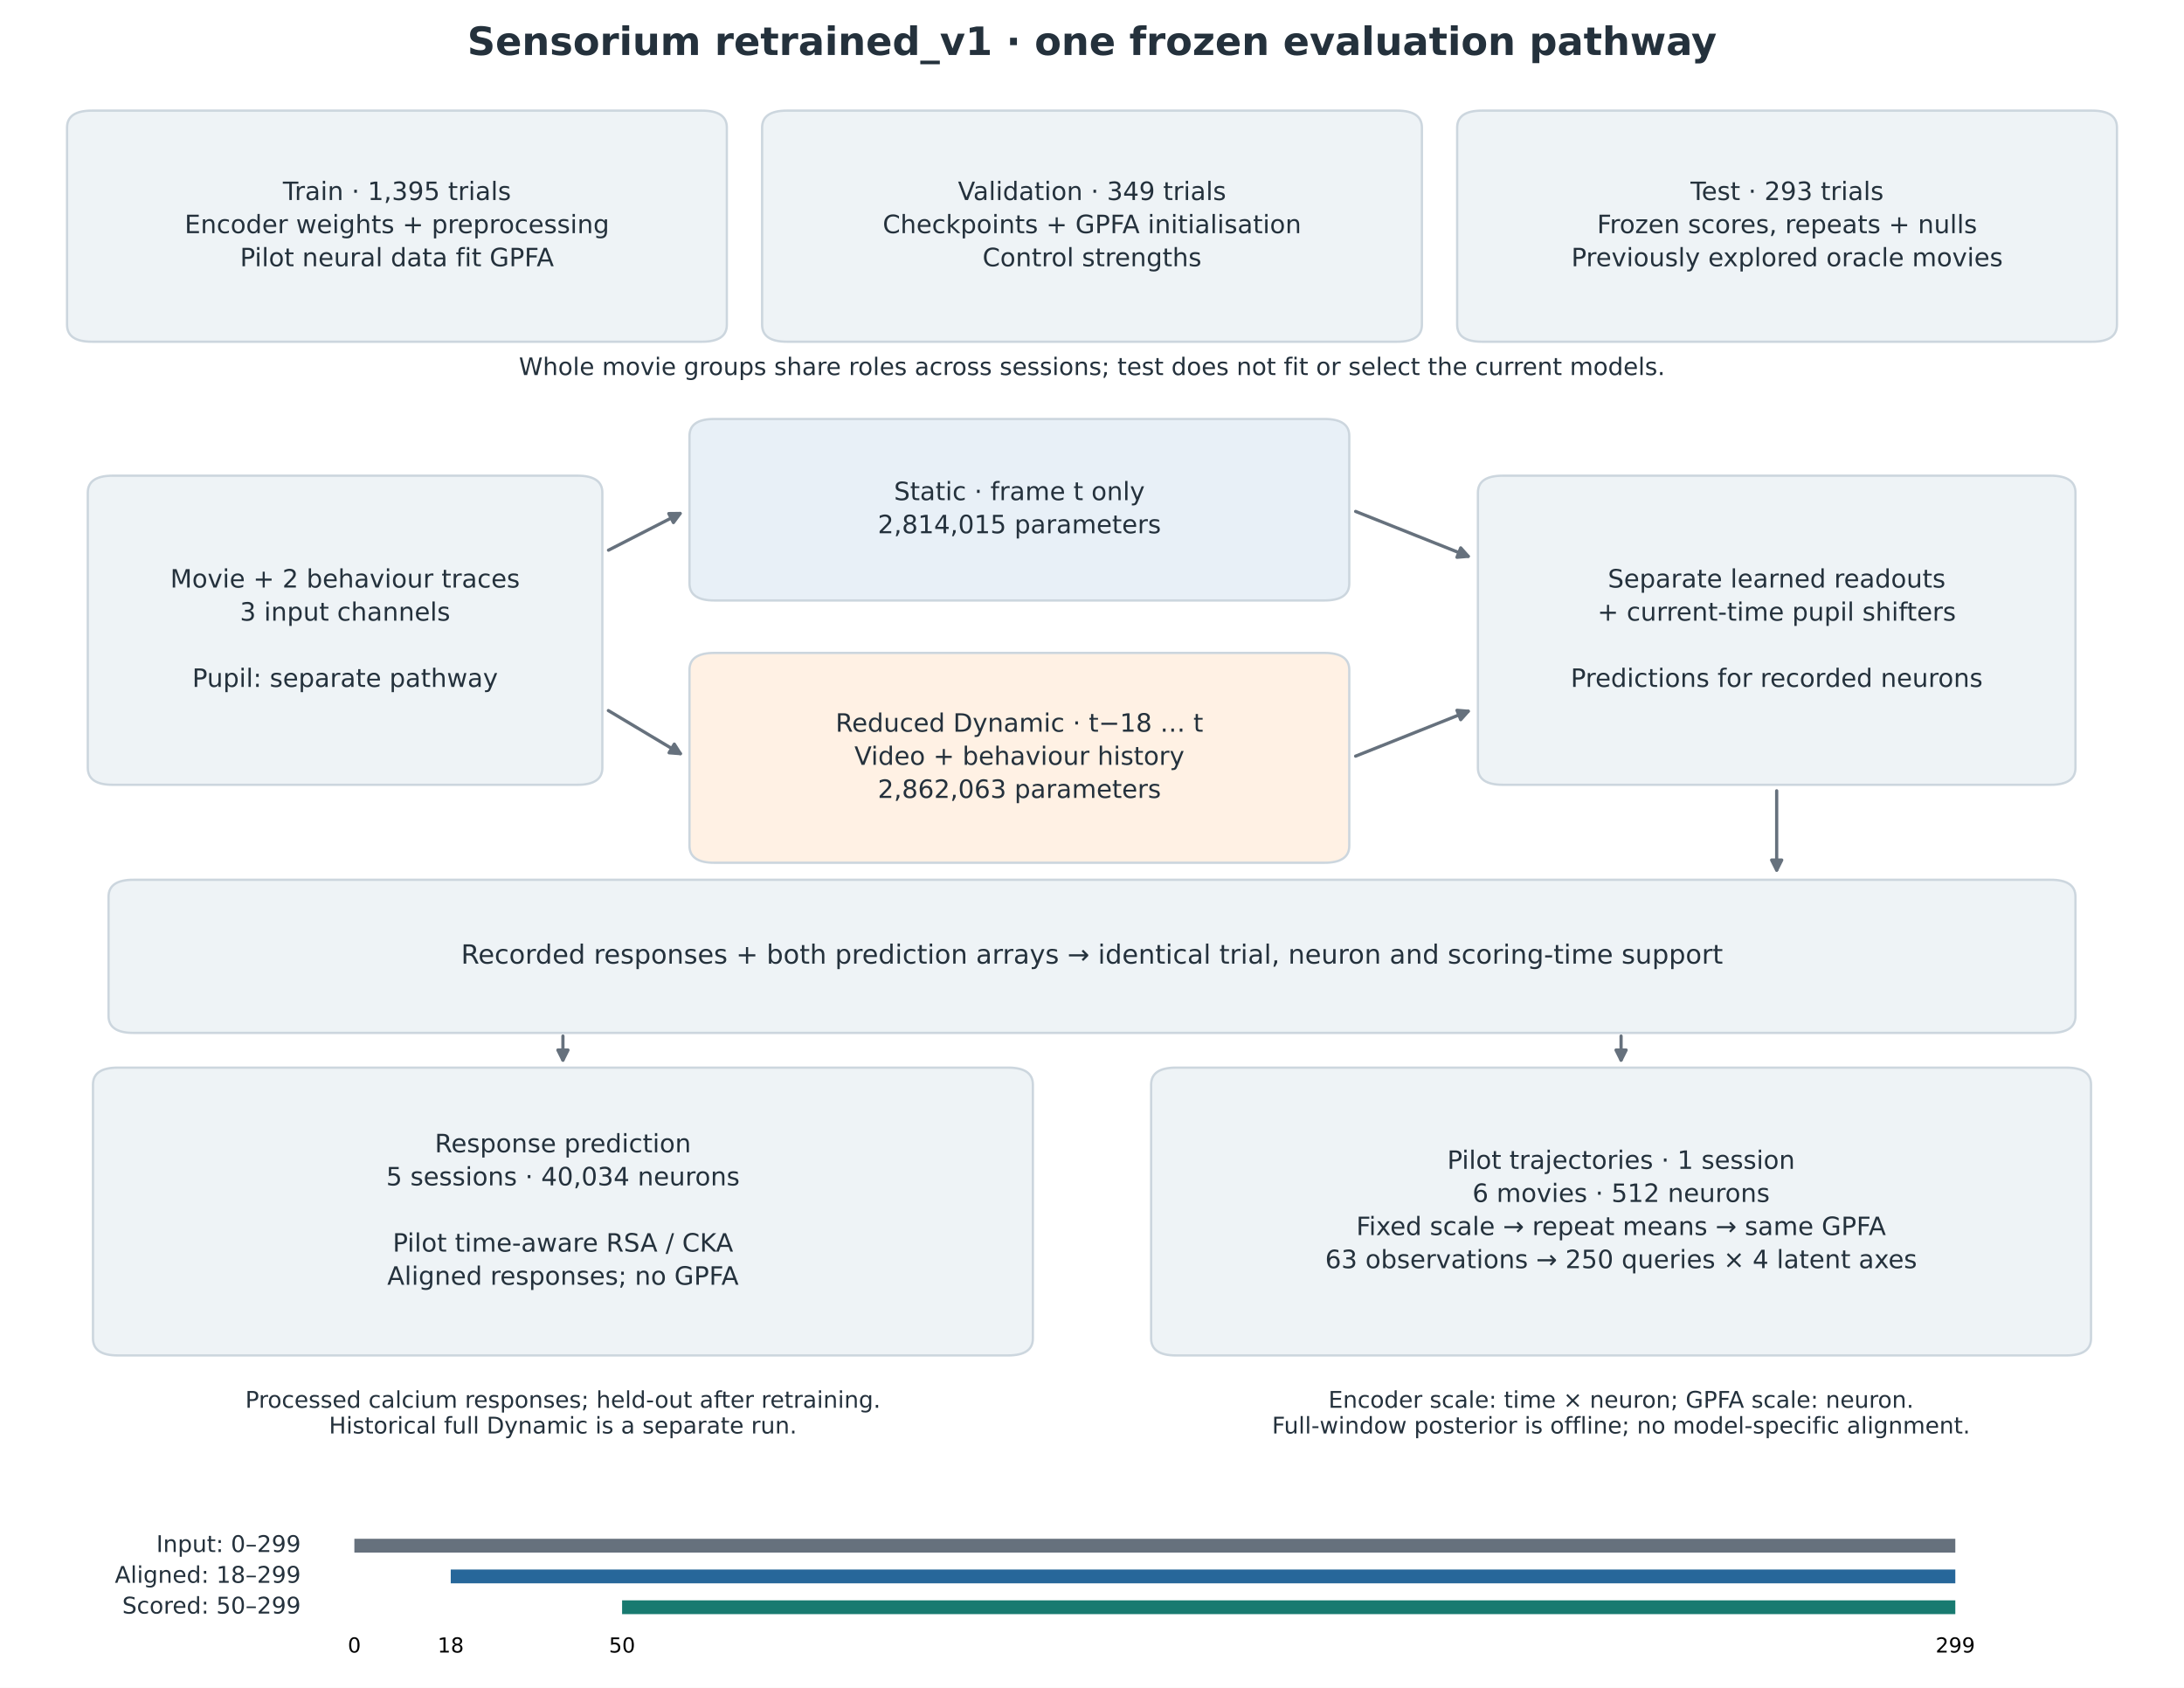
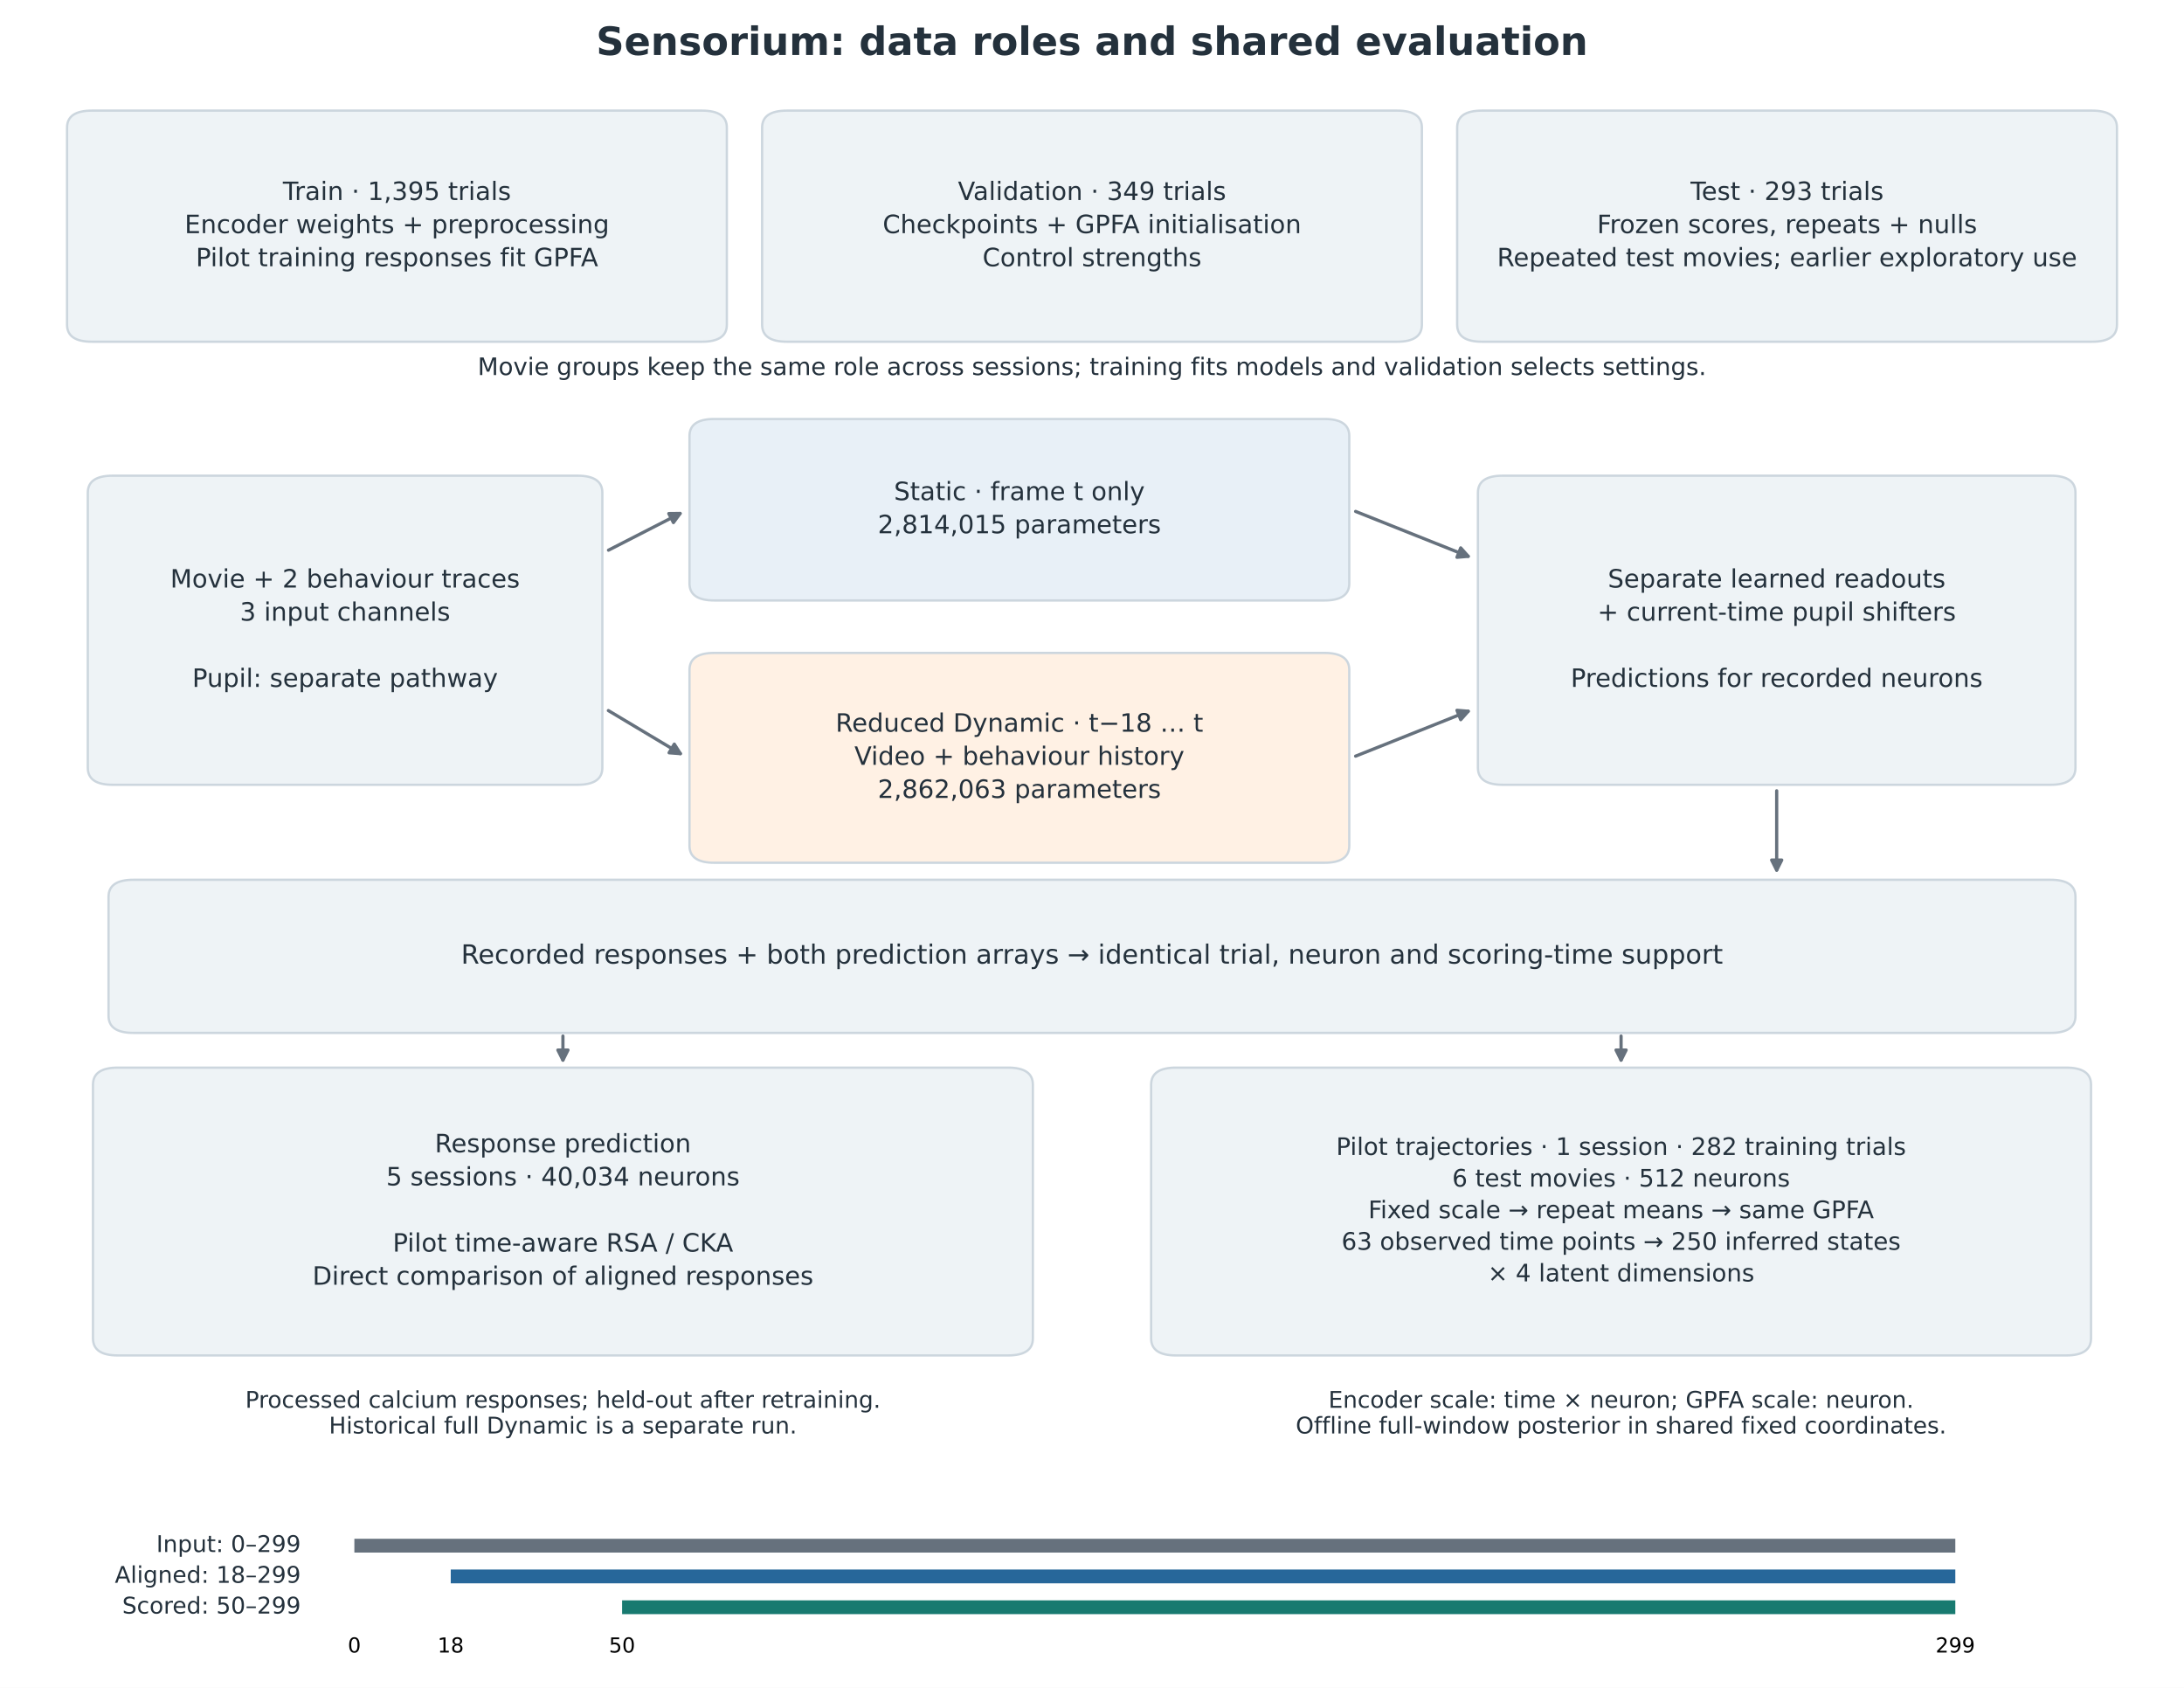
<svg xmlns="http://www.w3.org/2000/svg" width="950.4pt" height="734.4pt" viewBox="0 0 950.4 734.4" version="1.1">
  <defs>
    <style type="text/css">*{stroke-linejoin: round; stroke-linecap: butt}</style>
  </defs>
  <g id="figure_1">
    <g id="patch_1">
      <path d="M 0 734.4  L 950.4 734.4  L 950.4 0  L 0 0  z " style="fill: #ffffff" />
    </g>
    <g id="axes_1">
      <g id="patch_2">
        <path d="M 40.012 148.687  L 305.459 148.687  Q 316.293 148.687 316.293 141.284  L 316.293 55.535  Q 316.293 48.133 305.459 48.133  L 40.012 48.133  Q 29.177 48.133 29.177 55.535  L 29.177 141.284  Q 29.177 148.687 40.012 148.687  z " clip-path="url(#p0c5f06d08e)" style="fill: #eef3f6; stroke: #ccd6de; stroke-linejoin: miter" />
      </g>
      <g id="patch_3">
        <path d="M 342.477 148.687  L 607.923 148.687  Q 618.758 148.687 618.758 141.284  L 618.758 55.535  Q 618.758 48.133 607.923 48.133  L 342.477 48.133  Q 331.642 48.133 331.642 55.535  L 331.642 141.284  Q 331.642 148.687 342.477 148.687  z " clip-path="url(#p0c5f06d08e)" style="fill: #eef3f6; stroke: #ccd6de; stroke-linejoin: miter" />
      </g>
      <g id="patch_4">
        <path d="M 644.941 148.687  L 910.388 148.687  Q 921.223 148.687 921.223 141.284  L 921.223 55.535  Q 921.223 48.133 910.388 48.133  L 644.941 48.133  Q 634.107 48.133 634.107 55.535  L 634.107 141.284  Q 634.107 148.687 644.941 148.687  z " clip-path="url(#p0c5f06d08e)" style="fill: #eef3f6; stroke: #ccd6de; stroke-linejoin: miter" />
      </g>
      <g id="patch_5">
        <path d="M 49.041 341.467  L 251.286 341.467  Q 262.12 341.467 262.12 334.064  L 262.12 214.386  Q 262.12 206.983 251.286 206.983  L 49.041 206.983  Q 38.206 206.983 38.206 214.386  L 38.206 334.064  Q 38.206 341.467 49.041 341.467  z " clip-path="url(#p0c5f06d08e)" style="fill: #eef3f6; stroke: #ccd6de; stroke-linejoin: miter" />
      </g>
      <g id="patch_6">
        <path d="M 310.876 261.27  L 576.323 261.27  Q 587.157 261.27 587.157 253.867  L 587.157 189.71  Q 587.157 182.307 576.323 182.307  L 310.876 182.307  Q 300.041 182.307 300.041 189.71  L 300.041 253.867  Q 300.041 261.27 310.876 261.27  z " clip-path="url(#p0c5f06d08e)" style="fill: #e8f0f7; stroke: #ccd6de; stroke-linejoin: miter" />
      </g>
      <g id="patch_7">
        <path d="M 310.876 375.396  L 576.323 375.396  Q 587.157 375.396 587.157 367.993  L 587.157 291.498  Q 587.157 284.095 576.323 284.095  L 310.876 284.095  Q 300.041 284.095 300.041 291.498  L 300.041 367.993  Q 300.041 375.396 310.876 375.396  z " clip-path="url(#p0c5f06d08e)" style="fill: #fff1e4; stroke: #ccd6de; stroke-linejoin: miter" />
      </g>
      <g id="patch_8">
        <path d="M 653.97 341.467  L 892.331 341.467  Q 903.165 341.467 903.165 334.064  L 903.165 214.386  Q 903.165 206.983 892.331 206.983  L 653.97 206.983  Q 643.136 206.983 643.136 214.386  L 643.136 334.064  Q 643.136 341.467 653.97 341.467  z " clip-path="url(#p0c5f06d08e)" style="fill: #eef3f6; stroke: #ccd6de; stroke-linejoin: miter" />
      </g>
      <g id="patch_9">
        <path d="M 58.069 449.423  L 892.331 449.423  Q 903.165 449.423 903.165 442.021  L 903.165 390.201  Q 903.165 382.799 892.331 382.799  L 58.069 382.799  Q 47.235 382.799 47.235 390.201  L 47.235 442.021  Q 47.235 449.423 58.069 449.423  z " clip-path="url(#p0c5f06d08e)" style="fill: #eef3f6; stroke: #ccd6de; stroke-linejoin: miter" />
      </g>
      <g id="patch_10">
        <path d="M 51.298 589.767  L 438.633 589.767  Q 449.468 589.767 449.468 582.365  L 449.468 471.94  Q 449.468 464.537 438.633 464.537  L 51.298 464.537  Q 40.463 464.537 40.463 471.94  L 40.463 582.365  Q 40.463 589.767 51.298 589.767  z " clip-path="url(#p0c5f06d08e)" style="fill: #eef3f6; stroke: #ccd6de; stroke-linejoin: miter" />
      </g>
      <g id="patch_11">
        <path d="M 511.767 589.767  L 899.102 589.767  Q 909.937 589.767 909.937 582.365  L 909.937 471.94  Q 909.937 464.537 899.102 464.537  L 511.767 464.537  Q 500.932 464.537 500.932 471.94  L 500.932 582.365  Q 500.932 589.767 511.767 589.767  z " clip-path="url(#p0c5f06d08e)" style="fill: #eef3f6; stroke: #ccd6de; stroke-linejoin: miter" />
      </g>
      <g id="text_1">
        <text style="fill: #24313c; font: 11px 'DejaVu Sans'" transform="translate(123.096 87.03775)">Train · 1,395 trials</text>
        <text style="fill: #24313c; font: 11px 'DejaVu Sans'" transform="translate(80.3352 101.4449)">Encoder weights + preprocessing</text>
-         <text style="fill: #24313c; font: 11px 'DejaVu Sans'" transform="translate(104.4475 115.8521)">Pilot neural data fit GPFA</text>
+         <text style="fill: #24313c; font: 11px 'DejaVu Sans'" transform="translate(85.20098 115.8521)">Pilot training responses fit GPFA</text>
      </g>
      <g id="text_2">
        <text style="fill: #24313c; font: 11px 'DejaVu Sans'" transform="translate(416.8416 87.03775)">Validation · 349 trials</text>
        <text style="fill: #24313c; font: 11px 'DejaVu Sans'" transform="translate(384.1114 101.4449)">Checkpoints + GPFA initialisation</text>
        <text style="fill: #24313c; font: 11px 'DejaVu Sans'" transform="translate(427.5468 115.8521)">Control strengths</text>
      </g>
      <g id="text_3">
        <text style="fill: #24313c; font: 11px 'DejaVu Sans'" transform="translate(735.6362 87.03775)">Test · 293 trials</text>
        <text style="fill: #24313c; font: 11px 'DejaVu Sans'" transform="translate(694.9697 101.4449)">Frozen scores, repeats + nulls</text>
-         <text style="fill: #24313c; font: 11px 'DejaVu Sans'" transform="translate(683.7669 115.8521)">Previously explored oracle movies</text>
+         <text style="fill: #24313c; font: 11px 'DejaVu Sans'" transform="translate(651.469 115.8521)">Repeated test movies; earlier exploratory use</text>
      </g>
      <g id="text_4">
-         <text style="fill: #24313c; font: 10.5px 'DejaVu Sans'; text-anchor: middle" x="475.2" y="163.184" transform="rotate(-0 475.2 163.1837)">Whole movie groups share roles across sessions; test does not fit or select the current models.</text>
+         <text style="fill: #24313c; font: 10.5px 'DejaVu Sans'; text-anchor: middle" x="475.2" y="163.184" transform="rotate(-0 475.2 163.1837)">Movie groups keep the same role across sessions; training fits models and validation selects settings.</text>
      </g>
      <g id="text_5">
        <text style="fill: #24313c; font: 11px 'DejaVu Sans'" transform="translate(74.09648 255.6495)">Movie + 2 behaviour traces</text>
        <text style="fill: #24313c; font: 11px 'DejaVu Sans'" transform="translate(104.392 270.0567)">3 input channels</text>
        <text style="fill: #24313c; font: 11px 'DejaVu Sans'" transform="translate(150.1632 284.4639)" />
        <text style="fill: #24313c; font: 11px 'DejaVu Sans'" transform="translate(83.65015 298.871)">Pupil: separate pathway</text>
      </g>
      <g id="text_6">
        <text style="fill: #24313c; font: 11px 'DejaVu Sans'" transform="translate(389.0332 217.6205)">Static · frame t only</text>
        <text style="fill: #24313c; font: 11px 'DejaVu Sans'" transform="translate(381.9579 232.0277)">2,814,015 parameters</text>
      </g>
      <g id="text_7">
        <text style="fill: #24313c; font: 11px 'DejaVu Sans'" transform="translate(363.6 318.3737)">Reduced Dynamic · t−18 … t</text>
        <text style="fill: #24313c; font: 11px 'DejaVu Sans'" transform="translate(371.795 332.7809)">Video + behaviour history</text>
        <text style="fill: #24313c; font: 11px 'DejaVu Sans'" transform="translate(381.9579 347.1881)">2,862,063 parameters</text>
      </g>
      <g id="text_8">
        <text style="fill: #24313c; font: 11px 'DejaVu Sans'" transform="translate(699.6799 255.6495)">Separate learned readouts</text>
        <text style="fill: #24313c; font: 11px 'DejaVu Sans'" transform="translate(695.1398 270.0567)">+ current-time pupil shifters</text>
        <text style="fill: #24313c; font: 11px 'DejaVu Sans'" transform="translate(773.1504 284.4639)" />
        <text style="fill: #24313c; font: 11px 'DejaVu Sans'" transform="translate(683.5064 298.871)">Predictions for recorded neurons</text>
      </g>
      <g id="patch_12">
        <path d="M 264.8 239.385  Q 281.078 231.043 295.964 223.416  " style="fill: none; stroke: #66717d; stroke-width: 1.4; stroke-linecap: round" />
        <path d="M 291.045 223.464  L 295.964 223.416  L 293.051 227.38  z " style="fill: #66717d; stroke: #66717d; stroke-width: 1.4; stroke-linecap: round" />
      </g>
      <g id="patch_13">
        <path d="M 264.74 309.181  Q 281.081 318.95 296.078 327.916  " style="fill: none; stroke: #66717d; stroke-width: 1.4; stroke-linecap: round" />
        <path d="M 293.43 323.77  L 296.078 327.916  L 291.172 327.546  z " style="fill: #66717d; stroke: #66717d; stroke-width: 1.4; stroke-linecap: round" />
      </g>
      <g id="patch_14">
        <path d="M 589.915 222.528  Q 615.146 232.584 638.924 242.061  " style="fill: none; stroke: #66717d; stroke-width: 1.4; stroke-linecap: round" />
        <path d="M 635.651 238.388  L 638.924 242.061  L 634.022 242.476  z " style="fill: #66717d; stroke: #66717d; stroke-width: 1.4; stroke-linecap: round" />
      </g>
      <g id="patch_15">
        <path d="M 589.915 329.006  Q 615.146 318.95 638.924 309.473  " style="fill: none; stroke: #66717d; stroke-width: 1.4; stroke-linecap: round" />
        <path d="M 634.022 309.059  L 638.924 309.473  L 635.651 313.146  z " style="fill: #66717d; stroke: #66717d; stroke-width: 1.4; stroke-linecap: round" />
      </g>
      <g id="text_9">
        <text style="fill: #24313c; font: 11.5px 'DejaVu Sans'; text-anchor: middle" x="475.2" y="419.284" transform="rotate(-0 475.2 419.2843)">Recorded responses + both prediction arrays → identical trial, neuron and scoring-time support</text>
      </g>
      <g id="patch_16">
        <path d="M 773.15 344.085  Q 773.15 362.131 773.15 378.612  " style="fill: none; stroke: #66717d; stroke-width: 1.4; stroke-linecap: round" />
        <path d="M 775.35 374.212  L 773.15 378.612  L 770.95 374.212  z " style="fill: #66717d; stroke: #66717d; stroke-width: 1.4; stroke-linecap: round" />
      </g>
      <g id="text_10">
        <text style="fill: #24313c; font: 11px 'DejaVu Sans'" transform="translate(189.2102 501.3733)">Response prediction</text>
        <text style="fill: #24313c; font: 11px 'DejaVu Sans'" transform="translate(168.049 515.7805)">5 sessions · 40,034 neurons</text>
        <text style="fill: #24313c; font: 11px 'DejaVu Sans'" transform="translate(244.9656 530.1876)" />
        <text style="fill: #24313c; font: 11px 'DejaVu Sans'" transform="translate(170.8883 544.5948)">Pilot time-aware RSA / CKA</text>
-         <text style="fill: #24313c; font: 11px 'DejaVu Sans'" transform="translate(168.501 559.002)">Aligned responses; no GPFA</text>
+         <text style="fill: #24313c; font: 11px 'DejaVu Sans'" transform="translate(135.9702 559.002)">Direct comparison of aligned responses</text>
      </g>
      <g id="text_11">
-         <text style="fill: #24313c; font: 11px 'DejaVu Sans'" transform="translate(629.7828 508.5769)">Pilot trajectories · 1 session</text>
-         <text style="fill: #24313c; font: 11px 'DejaVu Sans'" transform="translate(640.7329 522.9841)">6 movies · 512 neurons</text>
-         <text style="fill: #24313c; font: 11px 'DejaVu Sans'" transform="translate(590.1914 537.3912)">Fixed scale → repeat means → same GPFA</text>
-         <text style="fill: #24313c; font: 11px 'DejaVu Sans'" transform="translate(576.6596 551.7984)">63 observations → 250 queries × 4 latent axes</text>
+         <text style="fill: #24313c; font: 10.5px 'DejaVu Sans'" transform="translate(581.4343 502.5451)">Pilot trajectories · 1 session · 282 training trials</text>
+         <text style="fill: #24313c; font: 10.5px 'DejaVu Sans'" transform="translate(631.9237 516.2974)">6 test movies · 512 neurons</text>
+         <text style="fill: #24313c; font: 10.5px 'DejaVu Sans'" transform="translate(595.4297 530.0497)">Fixed scale → repeat means → same GPFA</text>
+         <text style="fill: #24313c; font: 10.5px 'DejaVu Sans'" transform="translate(583.7615 543.802)">63 observed time points → 250 inferred states</text>
+         <text style="fill: #24313c; font: 10.5px 'DejaVu Sans'" transform="translate(647.4088 557.5543)">× 4 latent dimensions</text>
      </g>
      <g id="patch_17">
        <path d="M 244.966 450.808  Q 244.966 456.828 244.966 461.282  " style="fill: none; stroke: #66717d; stroke-width: 1.4; stroke-linecap: round" />
        <path d="M 247.166 456.882  L 244.966 461.282  L 242.766 456.882  z " style="fill: #66717d; stroke: #66717d; stroke-width: 1.4; stroke-linecap: round" />
      </g>
      <g id="patch_18">
        <path d="M 705.434 450.808  Q 705.434 456.828 705.434 461.282  " style="fill: none; stroke: #66717d; stroke-width: 1.4; stroke-linecap: round" />
        <path d="M 707.634 456.882  L 705.434 461.282  L 703.234 456.882  z " style="fill: #66717d; stroke: #66717d; stroke-width: 1.4; stroke-linecap: round" />
      </g>
      <g id="text_12">
        <text style="fill: #24313c; font: 10px 'DejaVu Sans'" transform="translate(578.0735 612.5289)">Encoder scale: time × neuron; GPFA scale: neuron.</text>
-         <text style="fill: #24313c; font: 10px 'DejaVu Sans'" transform="translate(553.5196 623.7267)">Full-window posterior is offline; no model-specific alignment.</text>
+         <text style="fill: #24313c; font: 10px 'DejaVu Sans'" transform="translate(563.8508 623.7267)">Offline full-window posterior in shared fixed coordinates.</text>
      </g>
      <g id="text_13">
        <text style="fill: #24313c; font: 10px 'DejaVu Sans'" transform="translate(106.7265 612.5289)">Processed calcium responses; held-out after retraining.</text>
        <text style="fill: #24313c; font: 10px 'DejaVu Sans'" transform="translate(143.1375 623.7267)">Historical full Dynamic is a separate run.</text>
      </g>
    </g>
    <g id="axes_2">
      <g id="patch_19">
        <path d="M 142.56 708.696  L 864.864 708.696  L 864.864 663.163  L 142.56 663.163  z " style="fill: #ffffff" />
      </g>
      <g id="matplotlib.axis_1">
        <g id="xtick_1">
          <g id="line2d_1" />
          <g id="text_14">
            <text style="font: 9px 'DejaVu Sans'; text-anchor: middle" x="154.21" y="719.035" transform="rotate(-0 154.2101 719.0346)">0</text>
          </g>
        </g>
        <g id="xtick_2">
          <g id="line2d_2" />
          <g id="text_15">
            <text style="font: 9px 'DejaVu Sans'; text-anchor: middle" x="196.15" y="719.035" transform="rotate(-0 196.1503 719.0346)">18</text>
          </g>
        </g>
        <g id="xtick_3">
          <g id="line2d_3" />
          <g id="text_16">
            <text style="font: 9px 'DejaVu Sans'; text-anchor: middle" x="270.711" y="719.035" transform="rotate(-0 270.7107 719.0346)">50</text>
          </g>
        </g>
        <g id="xtick_4">
          <g id="line2d_4" />
          <g id="text_17">
            <text style="font: 9px 'DejaVu Sans'; text-anchor: middle" x="850.884" y="719.035" transform="rotate(-0 850.8839 719.0346)">299</text>
          </g>
        </g>
      </g>
      <g id="matplotlib.axis_2" />
      <g id="line2d_5">
        <path d="M 154.21 672.538  L 850.884 672.538  " clip-path="url(#pdd6519e485)" style="fill: none; stroke: #66717d; stroke-width: 6" />
      </g>
      <g id="line2d_6">
        <path d="M 196.15 685.93  L 850.884 685.93  " clip-path="url(#pdd6519e485)" style="fill: none; stroke: #27679a; stroke-width: 6" />
      </g>
      <g id="line2d_7">
        <path d="M 270.711 699.322  L 850.884 699.322  " clip-path="url(#pdd6519e485)" style="fill: none; stroke: #187a70; stroke-width: 6" />
      </g>
      <g id="text_18">
        <text style="fill: #24313c; font: 10px 'DejaVu Sans'; text-anchor: end" x="130.91" y="675.297" transform="rotate(-0 130.9099 675.297)">Input: 0–299</text>
      </g>
      <g id="text_19">
        <text style="fill: #24313c; font: 10px 'DejaVu Sans'; text-anchor: end" x="130.91" y="688.689" transform="rotate(-0 130.9099 688.689)">Aligned: 18–299</text>
      </g>
      <g id="text_20">
        <text style="fill: #24313c; font: 10px 'DejaVu Sans'; text-anchor: end" x="130.91" y="702.081" transform="rotate(-0 130.9099 702.081)">Scored: 50–299</text>
      </g>
    </g>
    <g id="text_21">
-       <text style="fill: #24313c; font: 700 17px 'DejaVu Sans'; text-anchor: middle" x="475.2" y="23.933" transform="rotate(-0 475.2 23.93334)">Sensorium retrained_v1 · one frozen evaluation pathway</text>
+       <text style="fill: #24313c; font: 700 17px 'DejaVu Sans'; text-anchor: middle" x="475.2" y="23.933" transform="rotate(-0 475.2 23.93334)">Sensorium: data roles and shared evaluation</text>
    </g>
  </g>
  <defs>
    <clipPath id="p0c5f06d08e">
      <rect x="23.76" y="36.72" width="902.88" height="616.896" />
    </clipPath>
    <clipPath id="pdd6519e485">
      <rect x="142.56" y="663.163" width="722.304" height="45.533" />
    </clipPath>
  </defs>
</svg>
